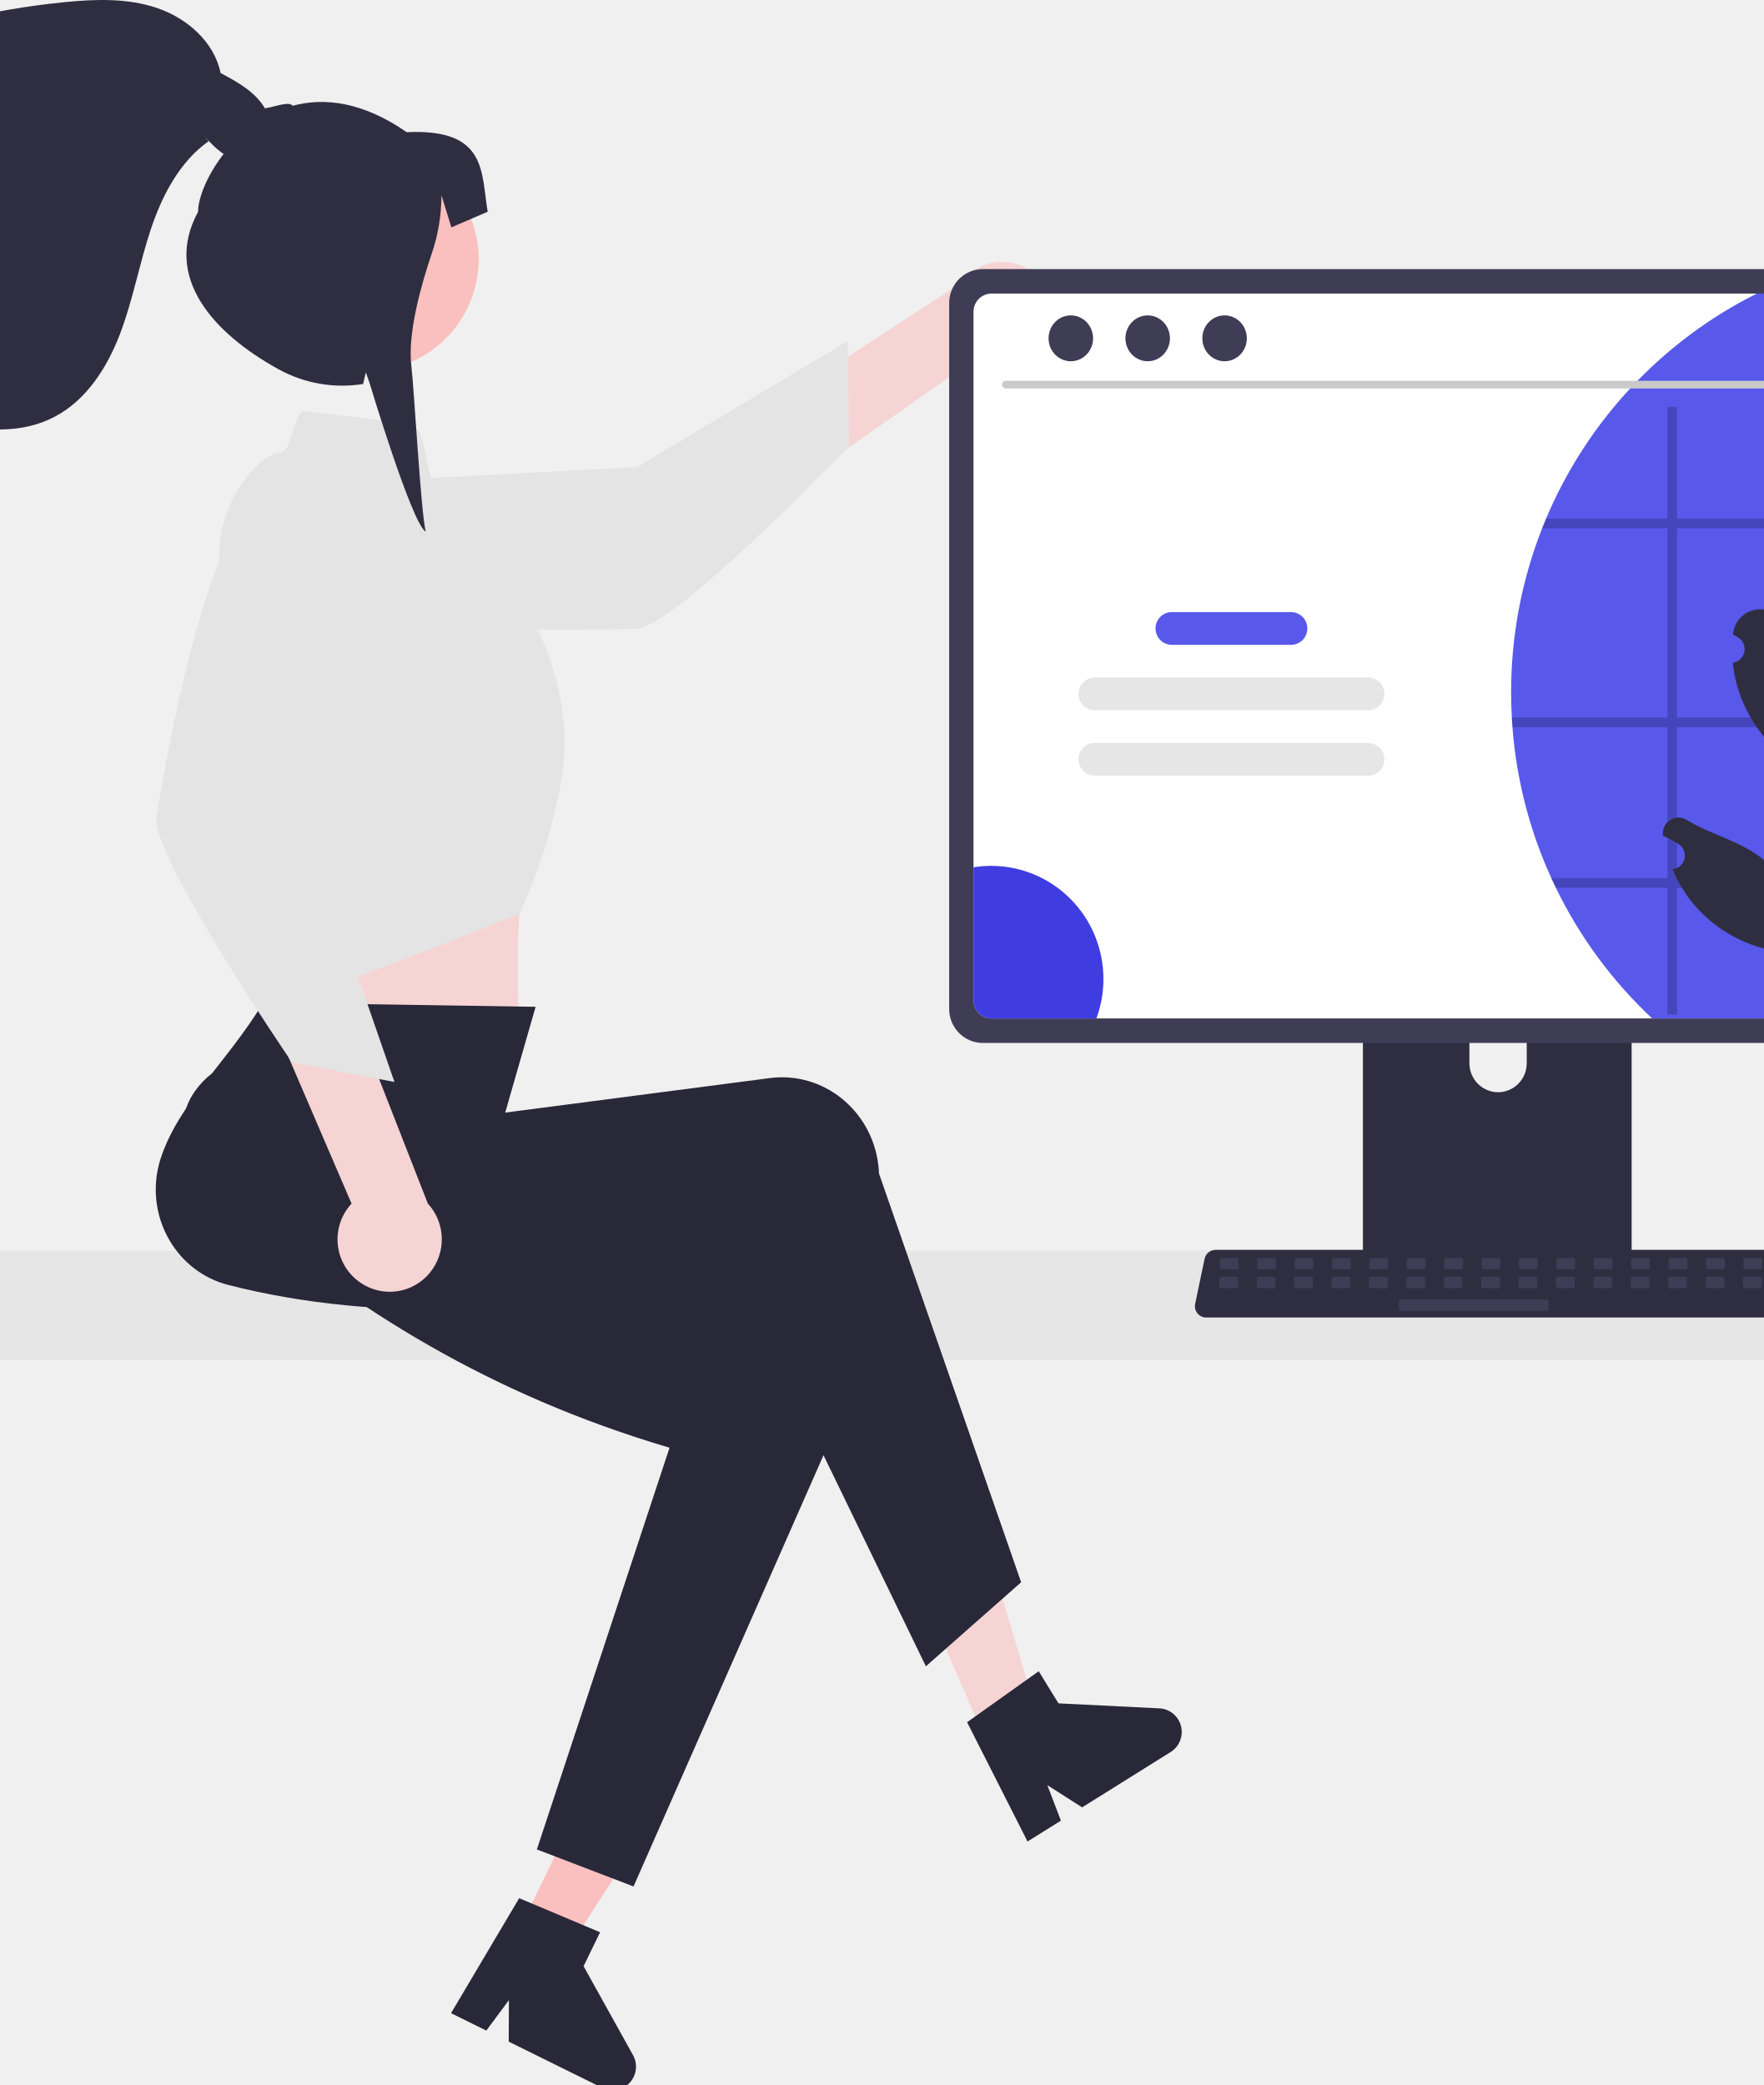
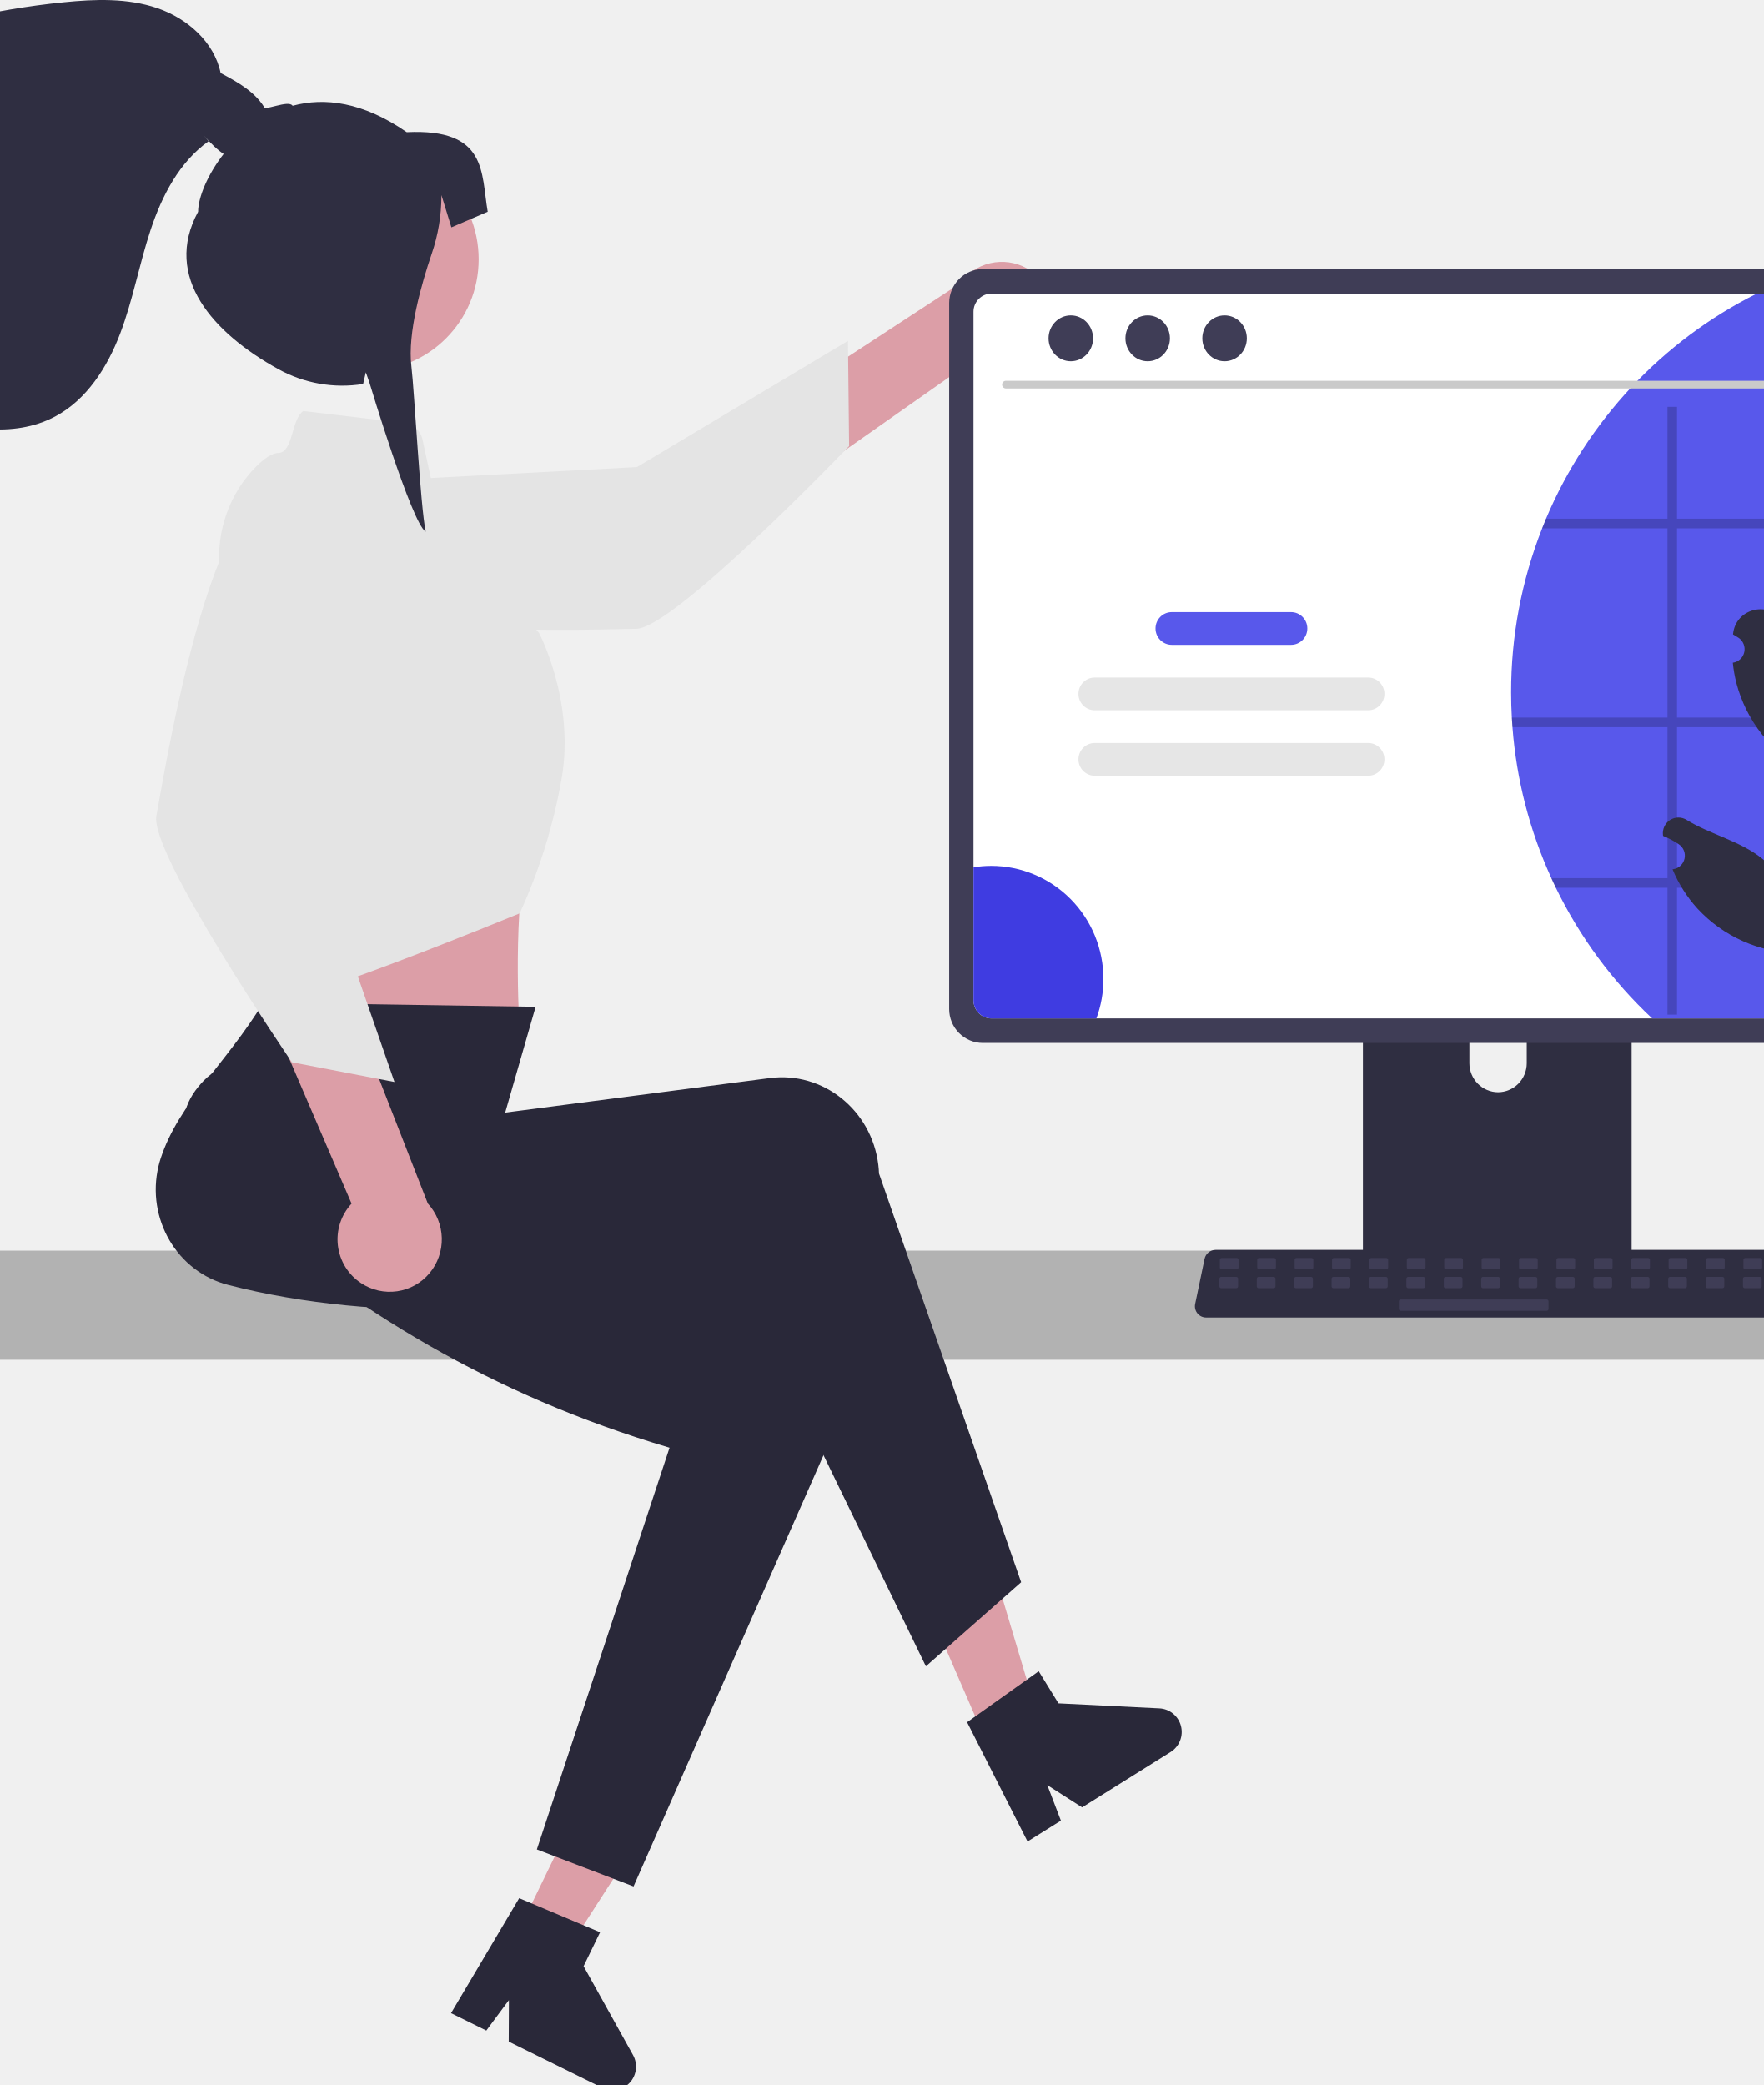
<svg xmlns="http://www.w3.org/2000/svg" width="356" height="421" viewBox="0 0 356 421" fill="none">
-   <path d="M202.188 358.762L211.853 354.402L199.748 313.828L185.483 320.262L202.188 358.762Z" fill="#F6D4D4" />
+   <path d="M202.188 358.762L211.853 354.402L199.748 313.828L185.483 320.262L202.188 358.762Z" fill="#DC9EA7" />
  <path d="M195.266 347.747L209.724 337.454L213.715 343.939L234.104 344.951C235.111 345 236.076 345.373 236.858 346.015C237.64 346.657 238.198 347.534 238.45 348.518C238.703 349.502 238.637 350.542 238.261 351.485C237.886 352.429 237.222 353.227 236.365 353.763L218.49 364.941L211.462 360.453L214.206 367.62L207.467 371.835L195.266 347.747Z" fill="#292839" />
-   <path d="M450.457 281.964C450.457 277.884 449.098 274.572 447.429 274.564H-7.561C-9.237 274.572 -10.589 277.884 -10.597 281.964V449.945C-10.597 450.324 -10.737 450.689 -10.989 450.969C-11.242 451.25 -11.589 451.426 -11.963 451.462C-13.184 451.581 -14.405 451.691 -15.626 451.792C-15.656 451.792 -15.687 451.8 -15.717 451.8C-16.381 451.861 -17.046 451.907 -17.711 451.96H-17.718C-18.06 451.323 -18.398 450.68 -18.732 450.032C-18.845 449.813 -18.904 449.571 -18.904 449.324V272.364C-18.904 271.237 -18.858 270.103 -18.783 268.984C-18.675 267.447 -18.486 265.917 -18.217 264.401C-16.94 257.328 -14.056 252.539 -10.778 252.524H450.639C451.117 252.527 451.59 252.628 452.028 252.821C452.672 253.108 453.254 253.519 453.742 254.031C454.405 254.726 454.971 255.507 455.426 256.353C457.043 259.224 458.198 263.502 458.606 268.481C458.606 268.527 458.613 268.573 458.613 268.618C458.719 269.852 458.772 271.108 458.764 272.364L458.87 288.679L458.938 298.409L459.142 328.938L459.217 339.779L459.55 451.084C459.55 451.488 459.391 451.876 459.107 452.161C458.824 452.447 458.44 452.607 458.039 452.607H451.968C451.567 452.607 451.183 452.447 450.9 452.161C450.616 451.876 450.457 451.488 450.457 451.084V281.964Z" fill="#E6E6E6" />
-   <path d="M326.821 176.182H277.795C277.102 176.183 276.437 176.461 275.947 176.956C275.458 177.451 275.183 178.122 275.184 178.822V256.898H329.44V178.822C329.44 178.475 329.373 178.131 329.241 177.811C329.109 177.491 328.917 177.2 328.673 176.954C328.43 176.709 328.141 176.515 327.824 176.382C327.506 176.25 327.165 176.181 326.821 176.182ZM302.473 220.544C300.94 220.536 299.472 219.919 298.388 218.826C297.304 217.733 296.691 216.253 296.684 214.707V205.702C296.686 204.155 297.297 202.673 298.382 201.579C299.468 200.486 300.939 199.872 302.473 199.872C304.008 199.872 305.479 200.486 306.565 201.579C307.65 202.673 308.261 204.155 308.262 205.702V214.707C308.255 216.253 307.643 217.733 306.559 218.826C305.475 219.919 304.007 220.536 302.473 220.544Z" fill="#2F2E41" />
+   <path d="M450.457 281.964C450.457 277.884 449.098 274.572 447.429 274.564H-7.561C-9.237 274.572 -10.589 277.884 -10.597 281.964V449.945C-10.597 450.324 -10.737 450.689 -10.989 450.969C-11.242 451.25 -11.589 451.426 -11.963 451.462C-13.184 451.581 -14.405 451.691 -15.626 451.792C-15.656 451.792 -15.687 451.8 -15.717 451.8C-16.381 451.861 -17.046 451.907 -17.711 451.96H-17.718C-18.06 451.323 -18.398 450.68 -18.732 450.032C-18.845 449.813 -18.904 449.571 -18.904 449.324V272.364C-18.904 271.237 -18.858 270.103 -18.783 268.984C-18.675 267.447 -18.486 265.917 -18.217 264.401C-16.94 257.328 -14.056 252.539 -10.778 252.524H450.639C451.117 252.527 451.59 252.628 452.028 252.821C452.672 253.108 453.254 253.519 453.742 254.031C454.405 254.726 454.971 255.507 455.426 256.353C457.043 259.224 458.198 263.502 458.606 268.481C458.606 268.527 458.613 268.573 458.613 268.618C458.719 269.852 458.772 271.108 458.764 272.364L458.87 288.679L458.938 298.409L459.142 328.938L459.217 339.779L459.55 451.084C459.55 451.488 459.391 451.876 459.107 452.161C458.824 452.447 458.44 452.607 458.039 452.607H451.968C451.567 452.607 451.183 452.447 450.9 452.161C450.616 451.876 450.457 451.488 450.457 451.084V281.964Z" fill="#B2B2B2" />
+   <path d="M326.821 176.182H277.795C277.102 176.183 276.437 176.461 275.947 176.956C275.458 177.451 275.183 178.122 275.184 178.822V256.898H329.44V178.822C329.44 178.475 329.373 178.131 329.241 177.811C329.109 177.491 328.917 177.2 328.673 176.954C328.43 176.709 328.141 176.515 327.824 176.382C327.506 176.25 327.165 176.181 326.821 176.182V176.182ZM302.473 220.544C300.94 220.536 299.472 219.919 298.388 218.826C297.304 217.733 296.691 216.253 296.684 214.707V205.702C296.686 204.155 297.297 202.673 298.382 201.579C299.468 200.486 300.939 199.872 302.473 199.872C304.008 199.872 305.479 200.486 306.565 201.579C307.65 202.673 308.261 204.155 308.262 205.702V214.707C308.255 216.253 307.643 217.733 306.559 218.826C305.475 219.919 304.007 220.536 302.473 220.544Z" fill="#2F2E41" />
  <path d="M275.017 254.4V261.933C275.017 262.323 275.172 262.697 275.445 262.973C275.719 263.249 276.09 263.405 276.477 263.405H328.149C328.536 263.403 328.906 263.248 329.18 262.972C329.453 262.696 329.608 262.323 329.61 261.933V254.4H275.017Z" fill="#3F3D56" />
-   <path d="M212.026 67.453C211.462 68.885 210.593 70.175 209.48 71.232C208.368 72.289 207.039 73.087 205.588 73.57C204.137 74.053 202.598 74.21 201.08 74.029C199.562 73.848 198.102 73.333 196.803 72.522L127.6 121.124L125.689 101.755L193.732 57.312C195.229 55.202 197.442 53.719 199.951 53.144C202.461 52.569 205.092 52.941 207.347 54.191C209.602 55.441 211.324 57.482 212.186 59.926C213.048 62.37 212.991 65.048 212.026 67.453Z" fill="#F6D4D4" />
+   <path d="M212.026 67.453C211.462 68.885 210.593 70.175 209.48 71.232C208.368 72.289 207.039 73.087 205.588 73.57C204.137 74.053 202.598 74.21 201.08 74.029C199.562 73.848 198.102 73.333 196.803 72.522L127.6 121.124L125.689 101.755L193.732 57.312C195.229 55.202 197.442 53.719 199.951 53.144C202.461 52.569 205.092 52.941 207.347 54.191C209.602 55.441 211.324 57.482 212.186 59.926C213.048 62.37 212.991 65.048 212.026 67.453V67.453Z" fill="#DC9EA7" />
  <path d="M57.085 98.097C57.085 98.097 49.592 109.259 61.351 119.137C73.109 129.015 120.769 127.05 128.46 126.965C136.151 126.88 171.44 90.078 171.44 90.078L171.209 68.824L128.603 94.31L57.085 98.097Z" fill="#E4E4E4" />
-   <path d="M52.842 172.205L53.597 186.67C53.597 186.67 51.368 199.484 53.201 202.249C55.02 205 104.983 209.093 104.983 209.093C104.983 209.093 103.416 187.52 106.242 171.916L52.842 172.205Z" fill="#F6D4D4" />
+   <path d="M52.842 172.205L53.597 186.67C53.597 186.67 51.368 199.484 53.201 202.249C55.02 205 104.983 209.093 104.983 209.093C104.983 209.093 103.416 187.52 106.242 171.916L52.842 172.205Z" fill="#DC9EA7" />
  <path d="M206.177 319.485L186.945 336.457L149.251 258.74C111.873 265.221 76.61 267.297 46.109 259.457C35.782 256.84 29.47 246.09 32.01 235.447C32.129 234.95 32.266 234.457 32.422 233.97C36.072 222.742 45.628 214.798 53.156 202.449L108.146 203.291L102.004 224.655L155.423 217.686C166.166 216.285 175.977 224.124 177.337 235.195C177.408 235.78 177.455 236.367 177.477 236.956L206.177 319.485Z" fill="#292839" />
-   <path d="M74.314 74.861C86.646 74.861 96.644 64.783 96.644 52.35C96.644 39.918 86.646 29.84 74.314 29.84C61.982 29.84 51.985 39.918 51.985 52.35C51.985 64.783 61.982 74.861 74.314 74.861Z" fill="#FAC0C0" />
+   <path d="M74.314 74.861C86.646 74.861 96.644 64.783 96.644 52.35C96.644 39.918 86.646 29.84 74.314 29.84C61.982 29.84 51.985 39.918 51.985 52.35C51.985 64.783 61.982 74.861 74.314 74.861Z" fill="#DC9EA7" />
  <path d="M61.222 82.987L81.696 85.416C82.559 85.518 83.37 85.889 84.014 86.478C84.658 87.067 85.104 87.843 85.289 88.699L88.545 103.719L108.842 127.816C108.842 127.816 116.13 141.593 113.397 157.206C111.752 166.608 108.907 175.756 104.932 184.422C104.932 184.422 55.017 205.002 53.195 202.246C51.373 199.491 50.782 186.975 50.782 186.975L44.36 114.953C43.993 111.158 44.462 107.328 45.736 103.738C47.01 100.148 49.056 96.886 51.727 94.187C53.348 92.581 54.947 91.456 56.248 91.456C59.188 91.356 58.811 84.686 61.222 82.987Z" fill="#E4E4E4" />
-   <path d="M105.155 388.94L114.656 393.631L137.528 358.096L123.505 351.171L105.155 388.94Z" fill="#FAC0C0" />
+   <path d="M105.155 388.94L114.656 393.631L137.528 358.096L123.505 351.171L105.155 388.94Z" fill="#DC9EA7" />
  <path d="M127.915 380.909L108.396 373.438L135.186 292.322C98.791 281.565 71.338 264.237 47.368 243.67C39.237 236.739 33.138 227.838 40.064 219.407C40.388 219.013 40.726 218.632 41.078 218.264C49.256 209.799 70.01 211.428 82.16 203.677L109.333 232.924L107.63 240.758L158.643 258.192C168.902 261.697 174.292 273.088 170.682 283.634C170.491 284.191 170.277 284.739 170.04 285.278L127.915 380.909Z" fill="#292839" />
  <path d="M104.829 383.278L121.16 390.159L117.83 397.012L127.811 414.965C128.304 415.852 128.503 416.874 128.379 417.883C128.255 418.892 127.814 419.834 127.122 420.572C126.429 421.311 125.52 421.806 124.527 421.987C123.535 422.168 122.512 422.024 121.606 421.577L102.716 412.248L102.755 403.861L98.189 410.012L91.067 406.495L104.829 383.278Z" fill="#292839" />
-   <path d="M72.897 259.079C71.616 258.238 70.534 257.124 69.727 255.816C68.919 254.507 68.406 253.036 68.224 251.507C68.041 249.977 68.194 248.425 68.671 246.961C69.147 245.497 69.937 244.156 70.983 243.033L37.431 165.024L56.641 166.972L86.379 243.01C88.134 244.908 89.138 247.388 89.201 249.981C89.263 252.575 88.379 255.101 86.718 257.082C85.056 259.063 82.731 260.36 80.184 260.728C77.636 261.096 75.043 260.51 72.897 259.079V259.079Z" fill="#F6D4D4" />
+   <path d="M72.897 259.079C71.616 258.238 70.534 257.124 69.727 255.816C68.919 254.507 68.406 253.036 68.224 251.507C68.041 249.977 68.194 248.425 68.671 246.961C69.147 245.497 69.937 244.156 70.983 243.033L37.431 165.024L56.641 166.972L86.379 243.01C88.134 244.908 89.138 247.388 89.201 249.981C89.263 252.575 88.379 255.101 86.718 257.082C85.056 259.063 82.731 260.36 80.184 260.728C77.636 261.096 75.043 260.51 72.897 259.079V259.079Z" fill="#DC9EA7" />
  <path d="M73.781 99.903C73.781 99.903 64.412 90.288 52.48 99.951C40.547 109.615 33.02 157.1 31.58 164.717C30.139 172.334 58.933 214.492 58.933 214.492L79.644 218.472L63.301 171.324L73.781 99.903Z" fill="#E4E4E4" />
-   <path d="M408.005 54.334H198.439C196.638 54.337 194.912 55.06 193.639 56.343C192.366 57.627 191.649 59.367 191.646 61.182V203.748C191.648 205.564 192.364 207.304 193.638 208.588C194.911 209.872 196.638 210.594 198.439 210.595H408.005C409.806 210.594 411.533 209.872 412.806 208.588C414.08 207.304 414.796 205.564 414.798 203.748V61.182C414.795 59.367 414.078 57.627 412.805 56.343C411.532 55.06 409.806 54.337 408.005 54.334Z" fill="#3F3D56" />
+   <path d="M408.005 54.334H198.439C196.638 54.337 194.912 55.06 193.639 56.343C192.366 57.627 191.649 59.367 191.646 61.182V203.748C191.648 205.564 192.364 207.304 193.638 208.588C194.911 209.872 196.638 210.594 198.439 210.595H408.005C409.806 210.594 411.533 209.872 412.806 208.588C414.08 207.304 414.796 205.564 414.798 203.748V61.182C414.795 59.367 414.078 57.627 412.805 56.343C411.532 55.06 409.806 54.337 408.005 54.334V54.334Z" fill="#3F3D56" />
  <path d="M406.255 59.28H200.188C199.224 59.282 198.3 59.67 197.619 60.358C196.938 61.046 196.556 61.978 196.556 62.95V201.983C196.557 202.953 196.941 203.884 197.621 204.57C198.302 205.256 199.225 205.643 200.188 205.644H406.255C407.218 205.643 408.141 205.256 408.821 204.57C409.502 203.884 409.886 202.953 409.887 201.983V62.95C409.887 61.978 409.505 61.046 408.824 60.358C408.143 59.67 407.219 59.282 406.255 59.28Z" fill="white" />
  <path d="M366.117 266.026H243.518C243.183 266.026 242.851 265.95 242.549 265.805C242.246 265.659 241.979 265.447 241.767 265.185C241.556 264.922 241.405 264.615 241.326 264.286C241.247 263.957 241.242 263.615 241.312 263.284L243.214 254.175C243.322 253.666 243.6 253.209 244.001 252.88C244.403 252.552 244.904 252.372 245.42 252.37H364.215C364.732 252.372 365.233 252.552 365.634 252.88C366.035 253.209 366.313 253.666 366.421 254.175L368.324 263.284C368.393 263.615 368.388 263.957 368.309 264.286C368.23 264.615 368.08 264.922 367.868 265.185C367.657 265.447 367.39 265.659 367.087 265.805C366.784 265.95 366.452 266.026 366.117 266.026H366.117Z" fill="#2F2E41" />
  <path d="M249.7 254.012H246.661C246.458 254.012 246.292 254.178 246.292 254.383V255.924C246.292 256.129 246.458 256.296 246.661 256.296H249.7C249.903 256.296 250.068 256.129 250.068 255.924V254.383C250.068 254.178 249.903 254.012 249.7 254.012Z" fill="#3F3D56" />
  <path d="M257.25 254.012H254.211C254.008 254.012 253.843 254.178 253.843 254.383V255.924C253.843 256.129 254.008 256.296 254.211 256.296H257.25C257.454 256.296 257.619 256.129 257.619 255.924V254.383C257.619 254.178 257.454 254.012 257.25 254.012Z" fill="#3F3D56" />
  <path d="M264.803 254.012H261.764C261.561 254.012 261.396 254.178 261.396 254.383V255.924C261.396 256.129 261.561 256.296 261.764 256.296H264.803C265.006 256.296 265.171 256.129 265.171 255.924V254.383C265.171 254.178 265.006 254.012 264.803 254.012Z" fill="#3F3D56" />
  <path d="M272.355 254.012H269.317C269.113 254.012 268.948 254.178 268.948 254.383V255.924C268.948 256.129 269.113 256.296 269.317 256.296H272.355C272.559 256.296 272.724 256.129 272.724 255.924V254.383C272.724 254.178 272.559 254.012 272.355 254.012Z" fill="#3F3D56" />
  <path d="M279.904 254.012H276.866C276.662 254.012 276.497 254.178 276.497 254.383V255.924C276.497 256.129 276.662 256.296 276.866 256.296H279.904C280.108 256.296 280.273 256.129 280.273 255.924V254.383C280.273 254.178 280.108 254.012 279.904 254.012Z" fill="#3F3D56" />
  <path d="M287.457 254.012H284.418C284.215 254.012 284.05 254.178 284.05 254.383V255.924C284.05 256.129 284.215 256.296 284.418 256.296H287.457C287.661 256.296 287.826 256.129 287.826 255.924V254.383C287.826 254.178 287.661 254.012 287.457 254.012Z" fill="#3F3D56" />
  <path d="M295.01 254.012H291.971C291.768 254.012 291.603 254.178 291.603 254.383V255.924C291.603 256.129 291.768 256.296 291.971 256.296H295.01C295.213 256.296 295.378 256.129 295.378 255.924V254.383C295.378 254.178 295.213 254.012 295.01 254.012Z" fill="#3F3D56" />
  <path d="M302.562 254.012H299.523C299.319 254.012 299.154 254.178 299.154 254.383V255.924C299.154 256.129 299.319 256.296 299.523 256.296H302.562C302.765 256.296 302.93 256.129 302.93 255.924V254.383C302.93 254.178 302.765 254.012 302.562 254.012Z" fill="#3F3D56" />
  <path d="M310.113 254.012H307.074C306.871 254.012 306.706 254.178 306.706 254.383V255.924C306.706 256.129 306.871 256.296 307.074 256.296H310.113C310.316 256.296 310.481 256.129 310.481 255.924V254.383C310.481 254.178 310.316 254.012 310.113 254.012Z" fill="#3F3D56" />
  <path d="M317.666 254.012H314.627C314.423 254.012 314.258 254.178 314.258 254.383V255.924C314.258 256.129 314.423 256.296 314.627 256.296H317.666C317.869 256.296 318.034 256.129 318.034 255.924V254.383C318.034 254.178 317.869 254.012 317.666 254.012Z" fill="#3F3D56" />
  <path d="M325.217 254.012H322.178C321.975 254.012 321.81 254.178 321.81 254.383V255.924C321.81 256.129 321.975 256.296 322.178 256.296H325.217C325.42 256.296 325.585 256.129 325.585 255.924V254.383C325.585 254.178 325.42 254.012 325.217 254.012Z" fill="#3F3D56" />
  <path d="M332.769 254.012H329.73C329.526 254.012 329.361 254.178 329.361 254.383V255.924C329.361 256.129 329.526 256.296 329.73 256.296H332.769C332.972 256.296 333.137 256.129 333.137 255.924V254.383C333.137 254.178 332.972 254.012 332.769 254.012Z" fill="#3F3D56" />
  <path d="M340.321 254.012H337.283C337.079 254.012 336.914 254.178 336.914 254.383V255.924C336.914 256.129 337.079 256.296 337.283 256.296H340.321C340.525 256.296 340.69 256.129 340.69 255.924V254.383C340.69 254.178 340.525 254.012 340.321 254.012Z" fill="#3F3D56" />
  <path d="M347.872 254.012H344.833C344.629 254.012 344.464 254.178 344.464 254.383V255.924C344.464 256.129 344.629 256.296 344.833 256.296H347.872C348.075 256.296 348.24 256.129 348.24 255.924V254.383C348.24 254.178 348.075 254.012 347.872 254.012Z" fill="#3F3D56" />
  <path d="M355.423 254.012H352.384C352.181 254.012 352.016 254.178 352.016 254.383V255.924C352.016 256.129 352.181 256.296 352.384 256.296H355.423C355.626 256.296 355.792 256.129 355.792 255.924V254.383C355.792 254.178 355.626 254.012 355.423 254.012Z" fill="#3F3D56" />
  <path d="M249.609 257.818H246.571C246.367 257.818 246.202 257.985 246.202 258.19V259.731C246.202 259.936 246.367 260.102 246.571 260.102H249.609C249.813 260.102 249.978 259.936 249.978 259.731V258.19C249.978 257.985 249.813 257.818 249.609 257.818Z" fill="#3F3D56" />
  <path d="M257.161 257.818H254.122C253.918 257.818 253.753 257.985 253.753 258.19V259.731C253.753 259.936 253.918 260.102 254.122 260.102H257.161C257.364 260.102 257.529 259.936 257.529 259.731V258.19C257.529 257.985 257.364 257.818 257.161 257.818Z" fill="#3F3D56" />
  <path d="M264.712 257.818H261.673C261.47 257.818 261.305 257.985 261.305 258.19V259.731C261.305 259.936 261.47 260.102 261.673 260.102H264.712C264.916 260.102 265.081 259.936 265.081 259.731V258.19C265.081 257.985 264.916 257.818 264.712 257.818Z" fill="#3F3D56" />
  <path d="M272.265 257.818H269.226C269.022 257.818 268.857 257.985 268.857 258.19V259.731C268.857 259.936 269.022 260.102 269.226 260.102H272.265C272.468 260.102 272.633 259.936 272.633 259.731V258.19C272.633 257.985 272.468 257.818 272.265 257.818Z" fill="#3F3D56" />
  <path d="M279.817 257.818H276.779C276.575 257.818 276.41 257.985 276.41 258.19V259.731C276.41 259.936 276.575 260.102 276.779 260.102H279.817C280.021 260.102 280.186 259.936 280.186 259.731V258.19C280.186 257.985 280.021 257.818 279.817 257.818Z" fill="#3F3D56" />
  <path d="M287.368 257.818H284.329C284.126 257.818 283.96 257.985 283.96 258.19V259.731C283.96 259.936 284.126 260.102 284.329 260.102H287.368C287.571 260.102 287.736 259.936 287.736 259.731V258.19C287.736 257.985 287.571 257.818 287.368 257.818Z" fill="#3F3D56" />
  <path d="M294.92 257.818H291.882C291.678 257.818 291.513 257.985 291.513 258.19V259.731C291.513 259.936 291.678 260.102 291.882 260.102H294.92C295.124 260.102 295.289 259.936 295.289 259.731V258.19C295.289 257.985 295.124 257.818 294.92 257.818Z" fill="#3F3D56" />
  <path d="M302.473 257.818H299.435C299.231 257.818 299.066 257.985 299.066 258.19V259.731C299.066 259.936 299.231 260.102 299.435 260.102H302.473C302.677 260.102 302.842 259.936 302.842 259.731V258.19C302.842 257.985 302.677 257.818 302.473 257.818Z" fill="#3F3D56" />
  <path d="M310.022 257.818H306.983C306.78 257.818 306.615 257.985 306.615 258.19V259.731C306.615 259.936 306.78 260.102 306.983 260.102H310.022C310.226 260.102 310.391 259.936 310.391 259.731V258.19C310.391 257.985 310.226 257.818 310.022 257.818Z" fill="#3F3D56" />
  <path d="M317.575 257.818H314.536C314.333 257.818 314.167 257.985 314.167 258.19V259.731C314.167 259.936 314.333 260.102 314.536 260.102H317.575C317.778 260.102 317.943 259.936 317.943 259.731V258.19C317.943 257.985 317.778 257.818 317.575 257.818Z" fill="#3F3D56" />
  <path d="M325.127 257.818H322.089C321.885 257.818 321.72 257.985 321.72 258.19V259.731C321.72 259.936 321.885 260.102 322.089 260.102H325.127C325.331 260.102 325.496 259.936 325.496 259.731V258.19C325.496 257.985 325.331 257.818 325.127 257.818Z" fill="#3F3D56" />
  <path d="M332.679 257.818H329.64C329.437 257.818 329.271 257.985 329.271 258.19V259.731C329.271 259.936 329.437 260.102 329.64 260.102H332.679C332.882 260.102 333.047 259.936 333.047 259.731V258.19C333.047 257.985 332.882 257.818 332.679 257.818Z" fill="#3F3D56" />
  <path d="M340.23 257.818H337.192C336.988 257.818 336.823 257.985 336.823 258.19V259.731C336.823 259.936 336.988 260.102 337.192 260.102H340.23C340.434 260.102 340.599 259.936 340.599 259.731V258.19C340.599 257.985 340.434 257.818 340.23 257.818Z" fill="#3F3D56" />
  <path d="M347.783 257.818H344.745C344.541 257.818 344.376 257.985 344.376 258.19V259.731C344.376 259.936 344.541 260.102 344.745 260.102H347.783C347.987 260.102 348.152 259.936 348.152 259.731V258.19C348.152 257.985 347.987 257.818 347.783 257.818Z" fill="#3F3D56" />
  <path d="M355.334 257.818H352.296C352.092 257.818 351.927 257.985 351.927 258.19V259.731C351.927 259.936 352.092 260.102 352.296 260.102H355.334C355.538 260.102 355.703 259.936 355.703 259.731V258.19C355.703 257.985 355.538 257.818 355.334 257.818Z" fill="#3F3D56" />
  <path d="M312.289 262.386H282.819C282.615 262.386 282.45 262.552 282.45 262.757V264.298C282.45 264.503 282.615 264.67 282.819 264.67H312.289C312.492 264.67 312.658 264.503 312.658 264.298V262.757C312.658 262.552 312.492 262.386 312.289 262.386Z" fill="#3F3D56" />
-   <path d="M50.7 32.284C47.098 33.365 43.737 30.327 41.23 27.45L42.121 28.515C36.223 32.703 32.697 39.524 30.408 46.429C28.12 53.327 26.844 60.552 24.261 67.35C21.679 74.141 17.51 80.712 11.129 84.1C2.58 88.637 -7.894 86.574 -16.987 83.3C-17.108 83.254 -17.221 83.216 -17.342 83.171C-13.659 76.236 -11.404 68.623 -10.711 60.788C-14.452 68.15 -19.846 74.529 -26.464 79.417C-32.405 76.695 -38.118 73.492 -43.547 69.84C-47.058 67.472 -50.759 64.412 -51.166 60.171C-51.582 55.961 -48.463 52.116 -44.785 50.091C-41.107 48.066 -36.878 47.381 -32.861 46.163C-28.851 44.952 -24.758 42.965 -22.651 39.311C-17.795 30.906 -25.966 19.052 -20.755 10.86C-18.188 6.833 -13.203 5.219 -8.582 4.1C-1.527 2.399 5.633 1.18 12.851 0.453C19.186 -0.186 25.734 -0.422 31.76 1.633C37.787 3.689 43.254 8.462 44.545 14.751C48.065 16.616 51.788 18.679 53.676 22.219C55.564 25.752 54.514 31.142 50.7 32.284Z" fill="#2F2E41" />
+   <path d="M50.7 32.284C47.098 33.365 43.737 30.327 41.23 27.45L42.121 28.515C36.223 32.703 32.697 39.524 30.408 46.429C28.12 53.327 26.844 60.552 24.261 67.35C21.678 74.141 17.51 80.712 11.129 84.1C2.58 88.637 -7.894 86.574 -16.987 83.3C-17.108 83.254 -17.221 83.216 -17.342 83.171C-13.659 76.236 -11.404 68.623 -10.711 60.788C-14.452 68.15 -19.846 74.529 -26.464 79.417C-32.405 76.695 -38.118 73.492 -43.547 69.84C-47.058 67.472 -50.759 64.412 -51.166 60.171C-51.582 55.961 -48.463 52.116 -44.785 50.091C-41.107 48.066 -36.878 47.381 -32.861 46.163C-28.851 44.952 -24.758 42.965 -22.651 39.311C-17.795 30.906 -25.966 19.052 -20.755 10.86C-18.188 6.833 -13.203 5.219 -8.582 4.1C-1.527 2.399 5.633 1.18 12.851 0.453C19.186 -0.186 25.734 -0.422 31.76 1.633C37.787 3.689 43.254 8.462 44.545 14.751C48.065 16.616 51.788 18.679 53.676 22.219C55.564 25.752 54.514 31.142 50.7 32.284Z" fill="#2F2E41" />
  <path d="M45.323 30.868C41.873 35.224 39.996 39.935 39.996 42.756C32.83 55.959 43.077 67.3 56.174 74.523C61.397 77.42 67.429 78.48 73.317 77.536L73.865 75.178L74.607 77.302C74.607 77.302 83.134 105.694 85.947 107.36C84.879 102.307 83.657 78.912 83.062 73.981C82.24 67.269 85.107 57.277 87.176 51.201C88.458 47.456 89.117 43.523 89.124 39.561V39.387L91.138 45.909L98.47 42.756C97.106 34.868 98.47 25.913 82.116 26.69C73.27 20.557 65.481 19.623 59.083 21.362C58.257 20.075 53.496 22.486 52.12 21.808" fill="#2F2E41" />
-   <path d="M409.888 62.95V201.983C409.886 202.953 409.503 203.884 408.822 204.57C408.141 205.256 407.218 205.643 406.255 205.644H333.591C325.553 198.129 318.958 189.184 314.138 179.257C313.821 178.618 313.519 177.97 313.232 177.316C308.84 167.708 306.18 157.388 305.378 146.84C305.325 146.193 305.28 145.546 305.25 144.891C305.151 143.216 305.106 141.518 305.106 139.813C305.092 128.471 307.216 117.23 311.366 106.688C311.616 106.033 311.88 105.386 312.152 104.739C320.505 84.954 335.597 68.831 354.706 59.28H406.255C407.219 59.282 408.143 59.67 408.824 60.358C409.505 61.046 409.888 61.978 409.888 62.95Z" fill="#5858EB" />
+   <path d="M409.888 62.95V201.983C409.886 202.953 409.503 203.884 408.822 204.57C408.141 205.256 407.218 205.643 406.255 205.644H333.591C325.553 198.129 318.958 189.184 314.138 179.257C313.821 178.618 313.519 177.97 313.232 177.316C308.84 167.708 306.18 157.388 305.378 146.84C305.325 146.193 305.28 145.546 305.25 144.891C305.151 143.216 305.106 141.518 305.106 139.813C305.092 128.471 307.216 117.23 311.366 106.688C311.616 106.033 311.88 105.386 312.152 104.739C320.505 84.954 335.597 68.831 354.706 59.28H406.255C407.219 59.282 408.143 59.67 408.824 60.358C409.505 61.046 409.888 61.978 409.888 62.95V62.95Z" fill="#5858EB" />
  <path d="M395.897 78.436H203.081C202.881 78.431 202.69 78.348 202.55 78.203C202.41 78.059 202.331 77.865 202.331 77.663C202.331 77.46 202.41 77.266 202.55 77.122C202.69 76.978 202.881 76.894 203.081 76.89H395.897C396.097 76.894 396.288 76.978 396.428 77.122C396.569 77.266 396.647 77.46 396.647 77.663C396.647 77.865 396.569 78.059 396.428 78.203C396.288 78.348 396.097 78.431 395.897 78.436Z" fill="#CACACA" />
  <path d="M216.207 72.944C218.688 72.944 220.7 70.871 220.7 68.313C220.7 65.755 218.688 63.682 216.207 63.682C213.725 63.682 211.713 65.755 211.713 68.313C211.713 70.871 213.725 72.944 216.207 72.944Z" fill="#3F3D56" />
  <path d="M231.729 72.944C234.21 72.944 236.222 70.871 236.222 68.313C236.222 65.755 234.21 63.682 231.729 63.682C229.247 63.682 227.235 65.755 227.235 68.313C227.235 70.871 229.247 72.944 231.729 72.944Z" fill="#3F3D56" />
  <path d="M247.253 72.944C249.735 72.944 251.747 70.871 251.747 68.313C251.747 65.755 249.735 63.682 247.253 63.682C244.771 63.682 242.759 65.755 242.759 68.313C242.759 70.871 244.771 72.944 247.253 72.944Z" fill="#3F3D56" />
  <path d="M260.683 123.596H236.59C234.78 123.596 233.313 125.075 233.313 126.899V126.899C233.313 128.723 234.78 130.202 236.59 130.202H260.683C262.493 130.202 263.96 128.723 263.96 126.899C263.96 125.075 262.493 123.596 260.683 123.596Z" fill="#5858EB" />
  <path d="M276.248 136.809H221.026C219.217 136.809 217.75 138.288 217.75 140.112C217.75 141.936 219.217 143.415 221.026 143.415H276.248C278.058 143.415 279.525 141.936 279.525 140.112C279.525 138.288 278.058 136.809 276.248 136.809Z" fill="#E6E6E6" />
  <path d="M276.248 150.023H221.026C219.217 150.023 217.75 151.502 217.75 153.327V153.327C217.75 155.151 219.217 156.63 221.026 156.63H276.248C278.058 156.63 279.525 155.151 279.525 153.327C279.525 151.502 278.058 150.023 276.248 150.023Z" fill="#E6E6E6" />
  <path d="M222.791 197.674C222.795 200.395 222.314 203.095 221.371 205.645H200.188C199.225 205.643 198.302 205.257 197.621 204.571C196.941 203.884 196.557 202.954 196.556 201.983V175.124C197.739 174.931 198.936 174.834 200.135 174.834C203.11 174.834 206.057 175.425 208.805 176.573C211.554 177.72 214.052 179.403 216.155 181.524C218.259 183.645 219.928 186.162 221.067 188.934C222.205 191.705 222.791 194.675 222.791 197.674Z" fill="#3F3CE1" />
  <path opacity="0.2" d="M410.075 106.687V104.738H377.671V82.15H375.745V104.738H338.605V82.15H336.679V104.738H312.151C311.879 105.385 311.615 106.033 311.365 106.687H336.679V144.89H305.249C305.279 145.545 305.324 146.192 305.377 146.839H336.679V177.315H313.231C313.518 177.97 313.82 178.617 314.137 179.257H336.679V204.875H338.605V179.257H375.745V204.875H377.671V179.257H410.075V177.315H377.671V146.839H410.075V144.89H377.671V106.687H410.075ZM375.745 177.315H338.605V146.839H375.745V177.315ZM375.745 144.89H338.605V106.687H375.745V144.89Z" fill="black" />
-   <path d="M383.986 191.221C383.573 191.24 383.164 191.13 382.814 190.907C382.465 190.684 382.192 190.358 382.032 189.973C381.872 189.588 381.834 189.163 381.922 188.756C382.01 188.348 382.22 187.977 382.524 187.694L382.662 187.14C382.644 187.096 382.626 187.051 382.607 187.007C382.191 186.015 381.493 185.17 380.602 184.577C379.71 183.984 378.665 183.67 377.596 183.674C376.528 183.678 375.485 184 374.598 184.599C373.711 185.199 373.02 186.05 372.611 187.044C370.976 191.014 368.894 194.991 368.381 199.188C368.156 201.044 368.251 202.925 368.663 204.747C364.823 196.302 362.829 187.124 362.816 177.834C362.815 175.502 362.943 173.173 363.201 170.856C363.413 168.957 363.708 167.071 364.085 165.199C366.143 155.04 370.562 145.519 376.98 137.417C380.086 135.708 382.597 133.081 384.176 129.889C384.749 128.742 385.153 127.517 385.377 126.253C385.027 126.299 384.67 126.328 384.32 126.351C384.211 126.357 384.096 126.363 383.987 126.369L383.946 126.371C383.561 126.388 383.179 126.293 382.846 126.097C382.514 125.9 382.244 125.611 382.071 125.264C381.897 124.917 381.827 124.527 381.868 124.141C381.91 123.754 382.061 123.388 382.304 123.087C382.455 122.899 382.606 122.711 382.758 122.524C382.988 122.234 383.223 121.951 383.453 121.661C383.479 121.634 383.504 121.605 383.527 121.574C383.792 121.244 384.056 120.92 384.32 120.59C383.838 119.835 383.189 119.203 382.425 118.743C379.777 117.179 376.124 118.262 374.211 120.677C372.293 123.091 371.931 126.479 372.597 129.495C373.252 132.062 374.336 134.498 375.802 136.699C375.659 136.884 375.509 137.063 375.366 137.249C372.741 140.651 370.453 144.305 368.535 148.158C369.002 143.842 368.445 139.476 366.911 135.419C365.356 131.638 362.442 128.454 359.876 125.185C356.794 121.259 350.474 122.973 349.931 127.95C349.926 127.998 349.92 128.046 349.915 128.094C350.297 128.311 350.67 128.541 351.035 128.784C351.493 129.093 351.849 129.535 352.054 130.051C352.26 130.567 352.306 131.133 352.187 131.676C352.067 132.219 351.788 132.713 351.386 133.093C350.983 133.473 350.476 133.722 349.931 133.806L349.875 133.815C350.011 135.2 350.251 136.572 350.593 137.92C351.585 141.684 353.337 145.201 355.739 148.25C358.142 151.299 361.144 153.814 364.556 155.639C364.78 155.755 364.998 155.871 365.222 155.981C363.295 161.486 362.087 167.22 361.627 173.039C361.366 176.472 361.382 179.921 361.673 183.352L361.656 183.23C360.92 179.415 358.902 175.973 355.941 173.485C351.543 169.843 345.329 168.502 340.584 165.574C340.08 165.248 339.494 165.073 338.895 165.072C338.295 165.07 337.708 165.242 337.202 165.566C336.697 165.89 336.293 166.353 336.04 166.9C335.786 167.447 335.694 168.056 335.772 168.655C335.779 168.698 335.785 168.741 335.792 168.783C336.499 169.074 337.188 169.408 337.854 169.785C338.235 170.002 338.608 170.232 338.973 170.475C339.432 170.784 339.787 171.225 339.992 171.741C340.198 172.257 340.244 172.824 340.125 173.367C340.006 173.909 339.726 174.403 339.324 174.783C338.921 175.164 338.414 175.412 337.869 175.497L337.813 175.506C337.773 175.512 337.739 175.517 337.699 175.523C338.907 178.432 340.603 181.11 342.713 183.439C345.319 186.258 348.469 188.51 351.969 190.059C355.469 191.607 359.246 192.418 363.068 192.443H363.074C364.112 196.988 365.615 201.413 367.56 205.645H383.585C383.642 205.465 383.694 205.28 383.746 205.1C382.262 205.194 380.773 205.105 379.312 204.834C380.501 203.363 381.689 201.881 382.878 200.41C382.905 200.383 382.93 200.354 382.953 200.323C383.556 199.571 384.165 198.824 384.768 198.071L384.768 198.07C384.801 195.763 384.538 193.461 383.987 191.221L383.986 191.221ZM365.636 154.828L365.644 154.817L365.636 154.84V154.828ZM362.086 187.087L361.948 186.774C361.954 186.548 361.954 186.322 361.948 186.091C361.948 186.027 361.937 185.963 361.937 185.9C361.989 186.299 362.035 186.699 362.092 187.098L362.086 187.087Z" fill="#2F2E41" />
+   <path d="M383.986 191.221C383.573 191.24 383.164 191.13 382.814 190.907C382.465 190.684 382.192 190.358 382.032 189.973C381.872 189.588 381.834 189.163 381.922 188.756C382.01 188.348 382.22 187.977 382.524 187.694L382.662 187.14C382.644 187.096 382.626 187.051 382.607 187.007C382.191 186.015 381.493 185.17 380.602 184.577C379.71 183.984 378.665 183.67 377.596 183.674C376.528 183.678 375.485 184 374.598 184.599C373.711 185.199 373.02 186.05 372.611 187.044C370.976 191.014 368.894 194.991 368.381 199.188C368.156 201.044 368.251 202.925 368.663 204.747C364.823 196.302 362.829 187.124 362.816 177.834C362.815 175.502 362.943 173.173 363.201 170.856C363.413 168.957 363.708 167.071 364.085 165.199C366.143 155.04 370.563 145.519 376.98 137.417C380.086 135.708 382.597 133.081 384.176 129.889C384.749 128.742 385.153 127.517 385.377 126.253C385.027 126.299 384.67 126.328 384.32 126.351C384.211 126.357 384.096 126.363 383.987 126.369L383.946 126.371C383.561 126.388 383.179 126.293 382.846 126.097C382.514 125.9 382.244 125.611 382.071 125.264C381.897 124.917 381.827 124.527 381.868 124.141C381.91 123.754 382.061 123.388 382.304 123.087C382.455 122.899 382.606 122.711 382.758 122.524C382.988 122.234 383.223 121.951 383.453 121.661C383.479 121.634 383.504 121.605 383.527 121.574C383.792 121.244 384.056 120.92 384.32 120.59C383.838 119.835 383.189 119.203 382.425 118.743C379.777 117.179 376.124 118.262 374.211 120.677C372.293 123.091 371.931 126.479 372.597 129.495C373.252 132.062 374.336 134.498 375.802 136.699C375.659 136.884 375.509 137.063 375.366 137.249C372.741 140.651 370.453 144.305 368.535 148.158C369.002 143.842 368.445 139.476 366.911 135.419C365.356 131.638 362.442 128.454 359.876 125.185C356.794 121.259 350.474 122.973 349.931 127.95C349.926 127.998 349.92 128.046 349.915 128.094C350.297 128.311 350.67 128.541 351.035 128.784C351.493 129.093 351.849 129.535 352.054 130.051C352.26 130.567 352.306 131.133 352.187 131.676C352.067 132.219 351.788 132.713 351.386 133.093C350.983 133.473 350.476 133.722 349.931 133.806L349.875 133.815C350.011 135.2 350.251 136.572 350.593 137.92C351.585 141.684 353.337 145.201 355.739 148.25C358.142 151.299 361.144 153.814 364.556 155.639C364.78 155.755 364.998 155.871 365.222 155.981C363.295 161.486 362.087 167.22 361.627 173.039C361.366 176.472 361.382 179.921 361.673 183.352L361.656 183.23C360.92 179.415 358.902 175.973 355.941 173.485C351.543 169.843 345.329 168.502 340.584 165.574C340.08 165.248 339.494 165.073 338.895 165.072C338.295 165.07 337.708 165.242 337.202 165.566C336.697 165.89 336.293 166.353 336.04 166.9C335.786 167.447 335.694 168.056 335.772 168.655C335.779 168.698 335.785 168.741 335.792 168.783C336.499 169.074 337.188 169.408 337.854 169.785C338.235 170.002 338.608 170.232 338.973 170.475C339.432 170.784 339.787 171.225 339.992 171.741C340.198 172.257 340.244 172.824 340.125 173.367C340.006 173.909 339.726 174.403 339.324 174.783C338.921 175.164 338.414 175.412 337.869 175.497L337.813 175.506C337.773 175.512 337.739 175.517 337.699 175.523C338.907 178.432 340.603 181.11 342.713 183.439C345.319 186.258 348.469 188.51 351.969 190.059C355.469 191.607 359.246 192.418 363.068 192.443H363.074C364.112 196.988 365.615 201.413 367.56 205.645H383.585C383.642 205.465 383.694 205.28 383.746 205.1C382.262 205.194 380.773 205.105 379.312 204.834C380.501 203.363 381.689 201.881 382.878 200.41C382.905 200.383 382.93 200.354 382.953 200.323C383.556 199.571 384.165 198.824 384.768 198.071L384.768 198.07C384.801 195.763 384.538 193.461 383.987 191.221L383.986 191.221ZM365.636 154.828L365.644 154.817L365.636 154.84V154.828ZM362.086 187.087L361.948 186.774C361.954 186.548 361.954 186.322 361.948 186.091C361.948 186.027 361.937 185.963 361.937 185.9C361.989 186.299 362.035 186.699 362.092 187.098L362.086 187.087Z" fill="#2F2E41" />
</svg>
